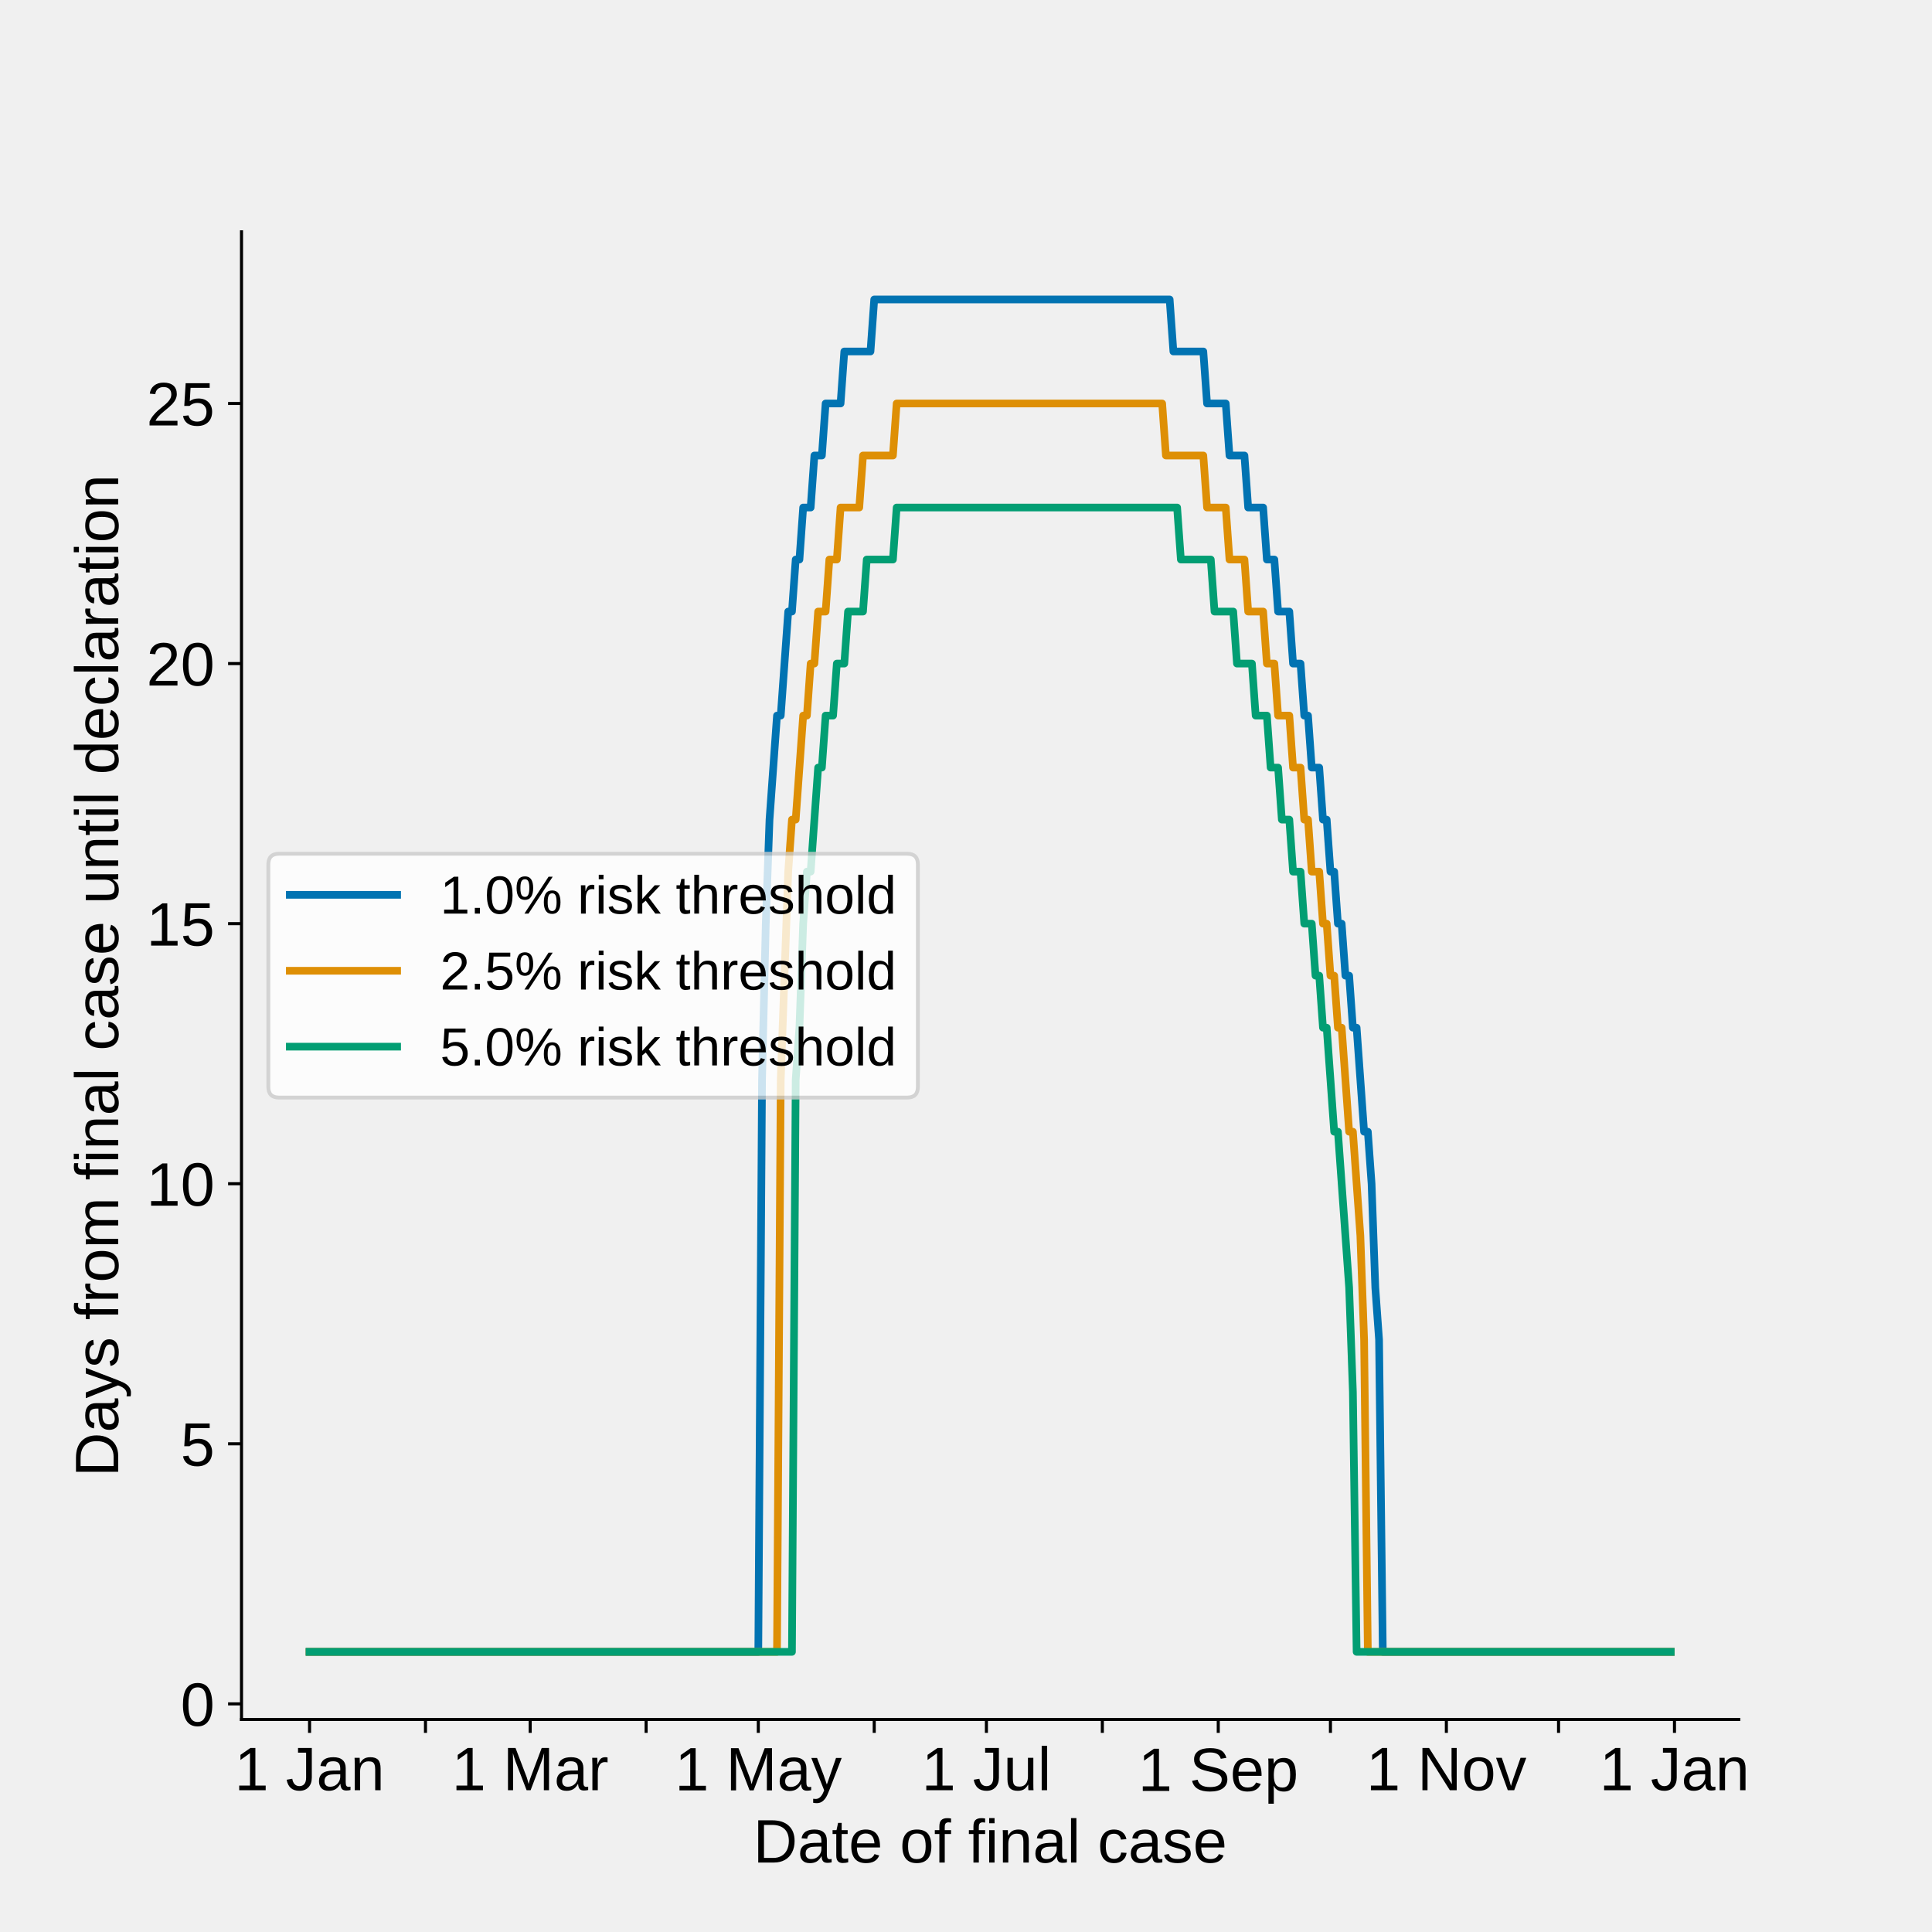
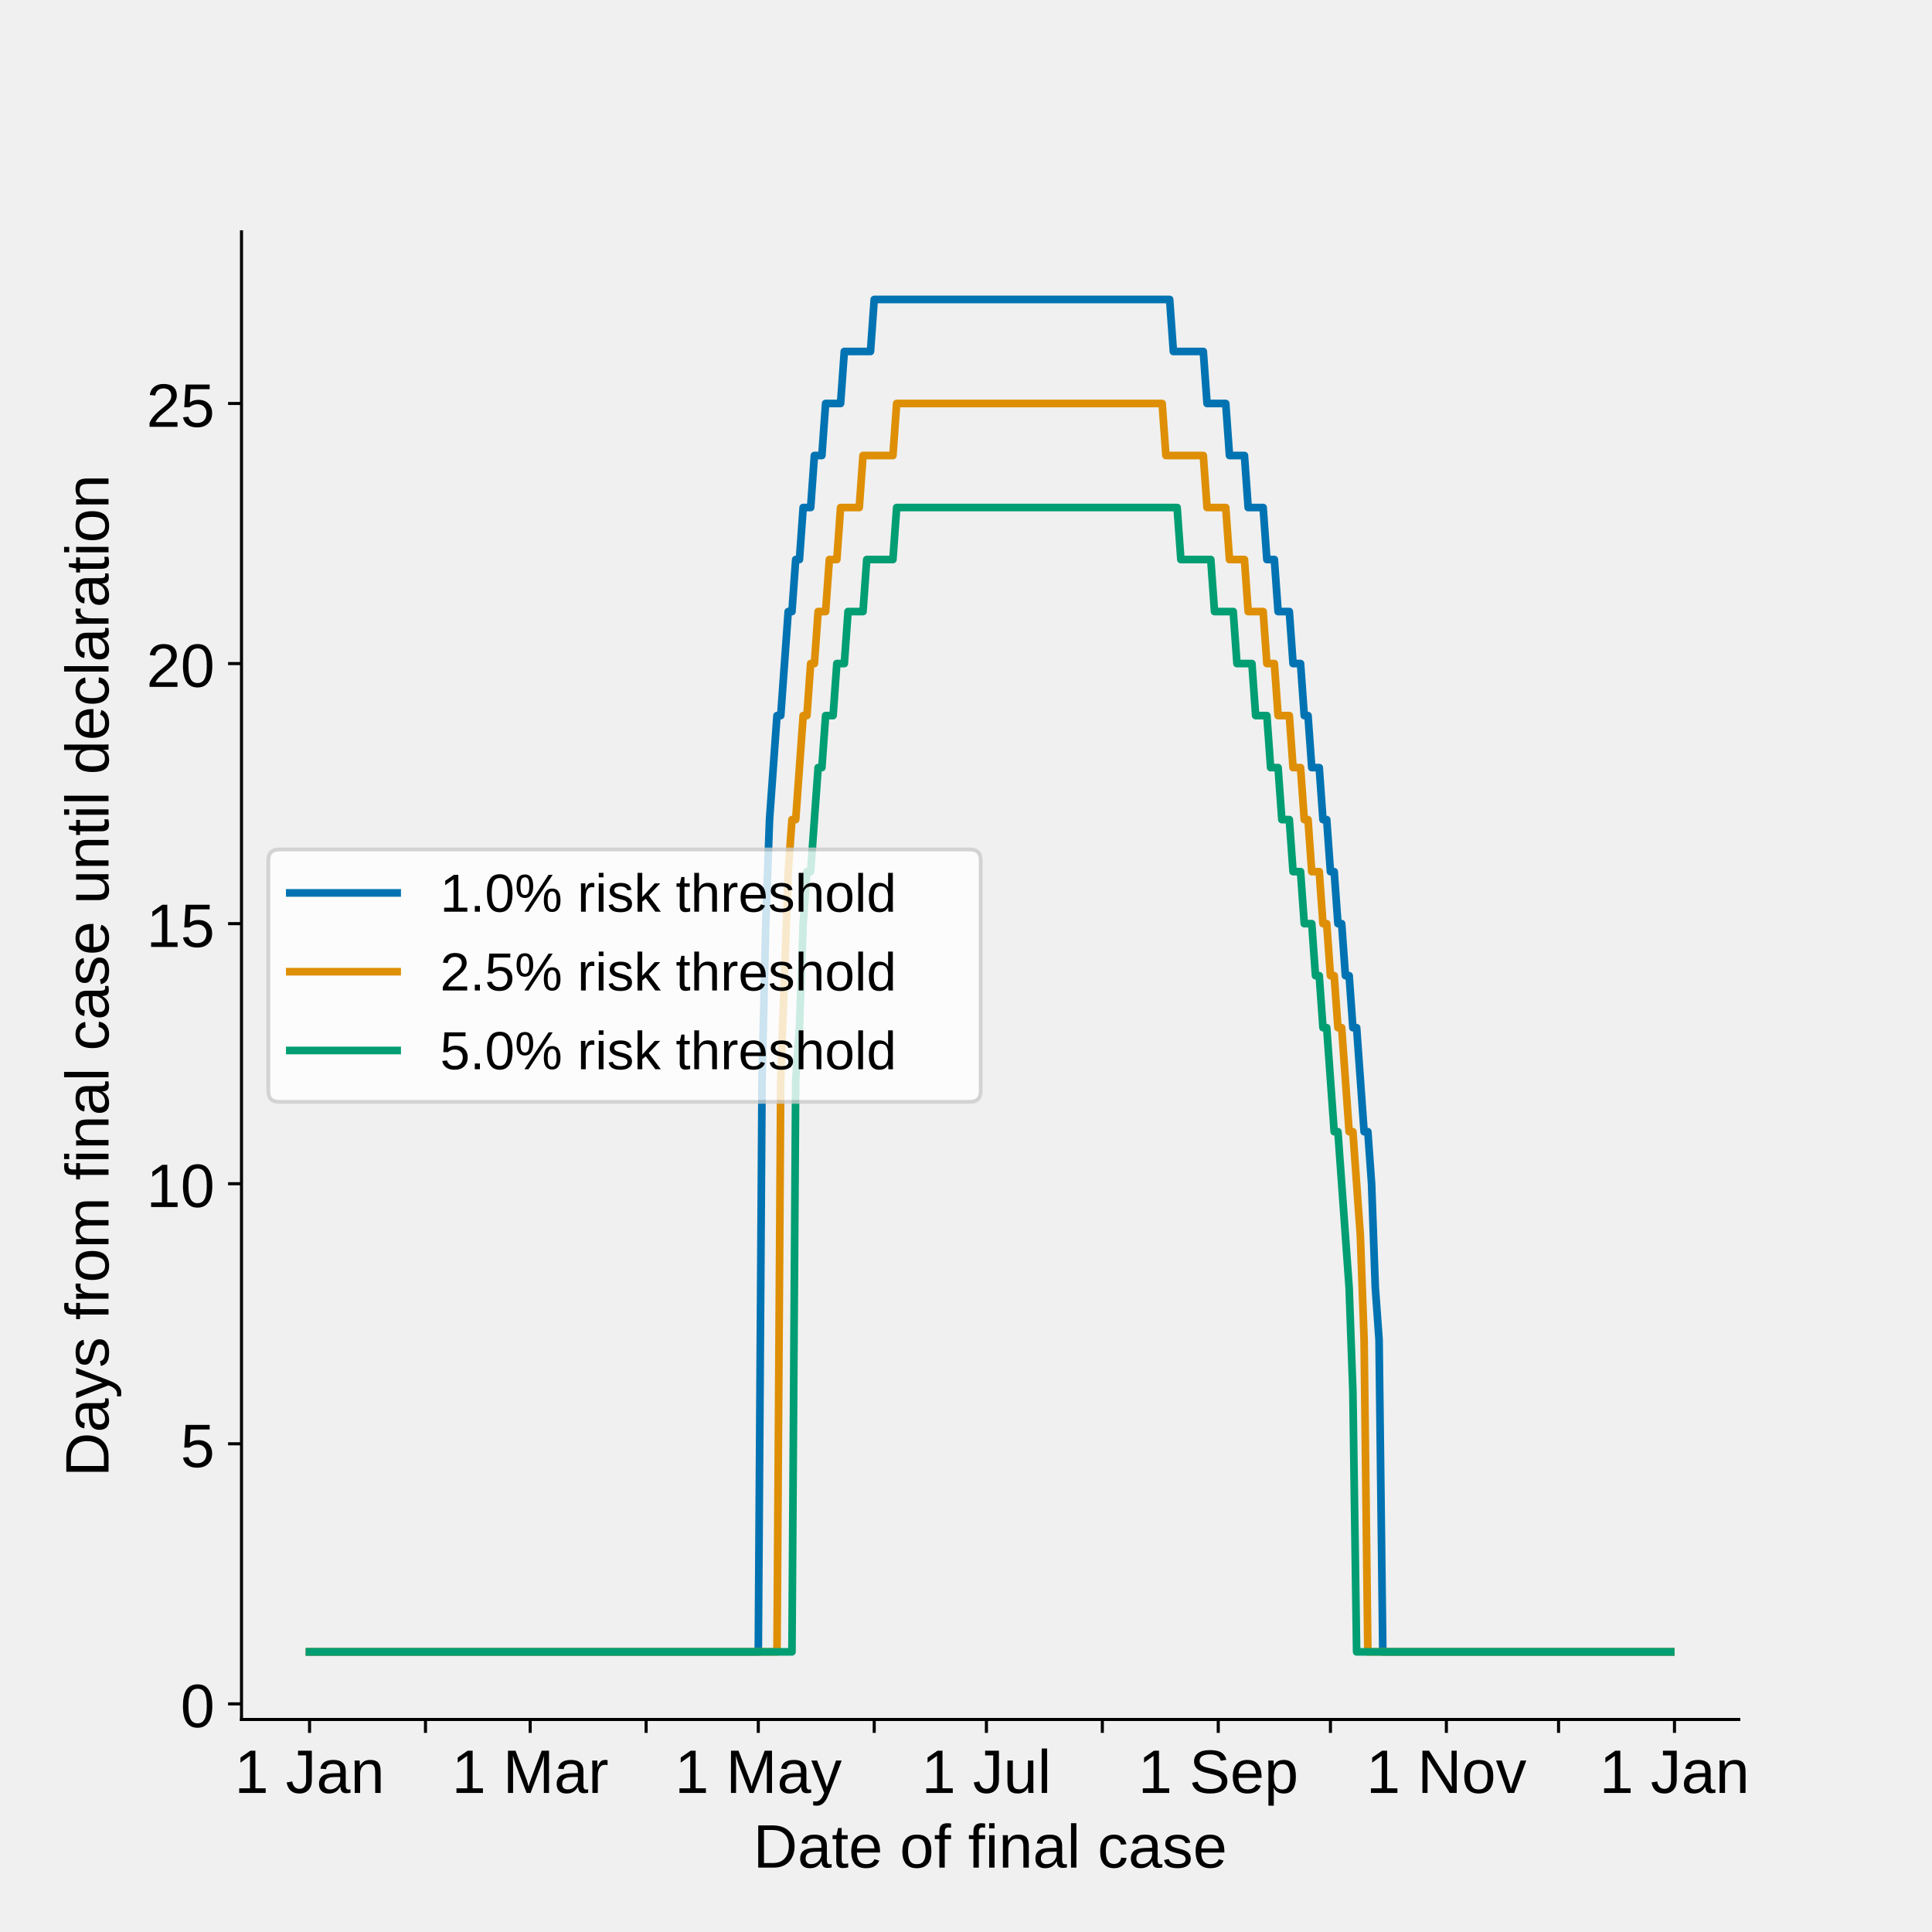
<svg xmlns="http://www.w3.org/2000/svg" xmlns:xlink="http://www.w3.org/1999/xlink" width="504pt" height="504pt" viewBox="0 0 504 504" version="1.1">
  <defs>
    <style type="text/css">*{stroke-linejoin: round; stroke-linecap: butt}</style>
  </defs>
  <g id="figure_1">
    <g id="patch_1">
      <path d="M 0 504  L 504 504  L 504 0  L 0 0  L 0 504  z " style="fill: none" />
    </g>
    <g id="axes_1">
      <g id="patch_2">
        <path d="M 63 448.56  L 453.6 448.56  L 453.6 60.48  L 63 60.48  L 63 448.56  z " style="fill: none" />
      </g>
      <g id="matplotlib.axis_1">
        <g id="xtick_1">
          <g id="line2d_1">
            <defs>
-               <path id="mea8d8bf3bb" d="M 0 0  L 0 3.5  " style="stroke: #000000; stroke-width: 0.8" />
+               <path id="m8e7a17d894" d="M 0 0  L 0 3.5  " style="stroke: #000000; stroke-width: 0.8" />
            </defs>
            <g>
-               <use xlink:href="#mea8d8bf3bb" x="80.755" y="448.56" style="stroke: #000000; stroke-width: 0.8" />
+               <use xlink:href="#m8e7a17d894" x="80.755" y="448.56" style="stroke: #000000; stroke-width: 0.8" />
            </g>
          </g>
          <g id="text_1">
-             <text style="font-size: 16px; font-family: 'Arial', sans-serif; text-anchor: middle" x="80.755" y="467.012" transform="rotate(-0 80.75454 467.0125)">1 Jan</text>
+             <text style="font-size: 16px; font-family: 'Arial', sans-serif; text-anchor: middle" x="80.755" y="467.717" transform="rotate(-0 80.75454 467.7175)">1 Jan</text>
          </g>
        </g>
        <g id="xtick_2">
          <g id="line2d_2">
            <g>
-               <use xlink:href="#mea8d8bf3bb" x="110.996" y="448.56" style="stroke: #000000; stroke-width: 0.8" />
+               <use xlink:href="#m8e7a17d894" x="110.996" y="448.56" style="stroke: #000000; stroke-width: 0.8" />
            </g>
          </g>
        </g>
        <g id="xtick_3">
          <g id="line2d_3">
            <g>
-               <use xlink:href="#mea8d8bf3bb" x="138.31" y="448.56" style="stroke: #000000; stroke-width: 0.8" />
+               <use xlink:href="#m8e7a17d894" x="138.31" y="448.56" style="stroke: #000000; stroke-width: 0.8" />
            </g>
          </g>
          <g id="text_2">
-             <text style="font-size: 16px; font-family: 'Arial', sans-serif; text-anchor: middle" x="138.31" y="467.012" transform="rotate(-0 138.3105 467.0125)">1 Mar</text>
+             <text style="font-size: 16px; font-family: 'Arial', sans-serif; text-anchor: middle" x="138.31" y="467.717" transform="rotate(-0 138.3105 467.7175)">1 Mar</text>
          </g>
        </g>
        <g id="xtick_4">
          <g id="line2d_4">
            <g>
-               <use xlink:href="#mea8d8bf3bb" x="168.552" y="448.56" style="stroke: #000000; stroke-width: 0.8" />
+               <use xlink:href="#m8e7a17d894" x="168.552" y="448.56" style="stroke: #000000; stroke-width: 0.8" />
            </g>
          </g>
        </g>
        <g id="xtick_5">
          <g id="line2d_5">
            <g>
-               <use xlink:href="#mea8d8bf3bb" x="197.817" y="448.56" style="stroke: #000000; stroke-width: 0.8" />
+               <use xlink:href="#m8e7a17d894" x="197.817" y="448.56" style="stroke: #000000; stroke-width: 0.8" />
            </g>
          </g>
          <g id="text_3">
-             <text style="font-size: 16px; font-family: 'Arial', sans-serif; text-anchor: middle" x="197.817" y="467.06" transform="rotate(-0 197.8175 467.06)">1 May</text>
+             <text style="font-size: 16px; font-family: 'Arial', sans-serif; text-anchor: middle" x="197.817" y="467.717" transform="rotate(-0 197.8175 467.7175)">1 May</text>
          </g>
        </g>
        <g id="xtick_6">
          <g id="line2d_6">
            <g>
-               <use xlink:href="#mea8d8bf3bb" x="228.059" y="448.56" style="stroke: #000000; stroke-width: 0.8" />
+               <use xlink:href="#m8e7a17d894" x="228.059" y="448.56" style="stroke: #000000; stroke-width: 0.8" />
            </g>
          </g>
        </g>
        <g id="xtick_7">
          <g id="line2d_7">
            <g>
-               <use xlink:href="#mea8d8bf3bb" x="257.324" y="448.56" style="stroke: #000000; stroke-width: 0.8" />
+               <use xlink:href="#m8e7a17d894" x="257.324" y="448.56" style="stroke: #000000; stroke-width: 0.8" />
            </g>
          </g>
          <g id="text_4">
-             <text style="font-size: 16px; font-family: 'Arial', sans-serif; text-anchor: middle" x="257.324" y="467.012" transform="rotate(-0 257.3245 467.0125)">1 Jul</text>
+             <text style="font-size: 16px; font-family: 'Arial', sans-serif; text-anchor: middle" x="257.324" y="467.717" transform="rotate(-0 257.3245 467.7175)">1 Jul</text>
          </g>
        </g>
        <g id="xtick_8">
          <g id="line2d_8">
            <g>
-               <use xlink:href="#mea8d8bf3bb" x="287.566" y="448.56" style="stroke: #000000; stroke-width: 0.8" />
+               <use xlink:href="#m8e7a17d894" x="287.566" y="448.56" style="stroke: #000000; stroke-width: 0.8" />
            </g>
          </g>
        </g>
        <g id="xtick_9">
          <g id="line2d_9">
            <g>
-               <use xlink:href="#mea8d8bf3bb" x="317.807" y="448.56" style="stroke: #000000; stroke-width: 0.8" />
+               <use xlink:href="#m8e7a17d894" x="317.807" y="448.56" style="stroke: #000000; stroke-width: 0.8" />
            </g>
          </g>
          <g id="text_5">
-             <text style="font-size: 16px; font-family: 'Arial', sans-serif; text-anchor: middle" x="317.807" y="467.207" transform="rotate(-0 317.807 467.2075)">1 Sep</text>
+             <text style="font-size: 16px; font-family: 'Arial', sans-serif; text-anchor: middle" x="317.807" y="467.717" transform="rotate(-0 317.807 467.7175)">1 Sep</text>
          </g>
        </g>
        <g id="xtick_10">
          <g id="line2d_10">
            <g>
-               <use xlink:href="#mea8d8bf3bb" x="347.073" y="448.56" style="stroke: #000000; stroke-width: 0.8" />
+               <use xlink:href="#m8e7a17d894" x="347.073" y="448.56" style="stroke: #000000; stroke-width: 0.8" />
            </g>
          </g>
        </g>
        <g id="xtick_11">
          <g id="line2d_11">
            <g>
-               <use xlink:href="#mea8d8bf3bb" x="377.314" y="448.56" style="stroke: #000000; stroke-width: 0.8" />
+               <use xlink:href="#m8e7a17d894" x="377.314" y="448.56" style="stroke: #000000; stroke-width: 0.8" />
            </g>
          </g>
          <g id="text_6">
-             <text style="font-size: 16px; font-family: 'Arial', sans-serif; text-anchor: middle" x="377.314" y="467.012" transform="rotate(-0 377.314 467.0125)">1 Nov</text>
+             <text style="font-size: 16px; font-family: 'Arial', sans-serif; text-anchor: middle" x="377.314" y="467.717" transform="rotate(-0 377.314 467.7175)">1 Nov</text>
          </g>
        </g>
        <g id="xtick_12">
          <g id="line2d_12">
            <g>
-               <use xlink:href="#mea8d8bf3bb" x="406.58" y="448.56" style="stroke: #000000; stroke-width: 0.8" />
+               <use xlink:href="#m8e7a17d894" x="406.58" y="448.56" style="stroke: #000000; stroke-width: 0.8" />
            </g>
          </g>
        </g>
        <g id="xtick_13">
          <g id="line2d_13">
            <g>
-               <use xlink:href="#mea8d8bf3bb" x="436.821" y="448.56" style="stroke: #000000; stroke-width: 0.8" />
+               <use xlink:href="#m8e7a17d894" x="436.821" y="448.56" style="stroke: #000000; stroke-width: 0.8" />
            </g>
          </g>
          <g id="text_7">
-             <text style="font-size: 16px; font-family: 'Arial', sans-serif; text-anchor: middle" x="436.821" y="467.012" transform="rotate(-0 436.821 467.0125)">1 Jan</text>
+             <text style="font-size: 16px; font-family: 'Arial', sans-serif; text-anchor: middle" x="436.821" y="467.717" transform="rotate(-0 436.821 467.7175)">1 Jan</text>
          </g>
        </g>
        <g id="text_8">
-           <text style="font-size: 16px; font-family: 'Arial', sans-serif; text-anchor: middle" x="258.3" y="485.88" transform="rotate(-0 258.3 485.88)">Date of final case</text>
+           <text style="font-size: 16px; font-family: 'Arial', sans-serif; text-anchor: middle" x="258.3" y="487.202" transform="rotate(-0 258.3 487.2025)">Date of final case</text>
        </g>
      </g>
      <g id="matplotlib.axis_2">
        <g id="ytick_1">
          <g id="line2d_14">
            <defs>
-               <path id="m13652b4859" d="M 0 0  L -3.5 0  " style="stroke: #000000; stroke-width: 0.8" />
+               <path id="md62780c1ce" d="M 0 0  L -3.5 0  " style="stroke: #000000; stroke-width: 0.8" />
            </defs>
            <g>
-               <use xlink:href="#m13652b4859" x="63" y="444.489" style="stroke: #000000; stroke-width: 0.8" />
+               <use xlink:href="#md62780c1ce" x="63" y="444.489" style="stroke: #000000; stroke-width: 0.8" />
            </g>
          </g>
          <g id="text_9">
-             <text style="font-size: 16px; font-family: 'Arial', sans-serif; text-anchor: end" x="56" y="450.215" transform="rotate(-0 56 450.2155)">0</text>
+             <text style="font-size: 16px; font-family: 'Arial', sans-serif; text-anchor: end" x="56" y="450.568" transform="rotate(-0 56 450.568)">0</text>
          </g>
        </g>
        <g id="ytick_2">
          <g id="line2d_15">
            <g>
-               <use xlink:href="#m13652b4859" x="63" y="376.643" style="stroke: #000000; stroke-width: 0.8" />
+               <use xlink:href="#md62780c1ce" x="63" y="376.643" style="stroke: #000000; stroke-width: 0.8" />
            </g>
          </g>
          <g id="text_10">
-             <text style="font-size: 16px; font-family: 'Arial', sans-serif; text-anchor: end" x="56" y="382.369" transform="rotate(-0 56 382.3693)">5</text>
+             <text style="font-size: 16px; font-family: 'Arial', sans-serif; text-anchor: end" x="56" y="382.722" transform="rotate(-0 56 382.7218)">5</text>
          </g>
        </g>
        <g id="ytick_3">
          <g id="line2d_16">
            <g>
-               <use xlink:href="#m13652b4859" x="63" y="308.797" style="stroke: #000000; stroke-width: 0.8" />
+               <use xlink:href="#md62780c1ce" x="63" y="308.797" style="stroke: #000000; stroke-width: 0.8" />
            </g>
          </g>
          <g id="text_11">
-             <text style="font-size: 16px; font-family: 'Arial', sans-serif; text-anchor: end" x="56" y="314.523" transform="rotate(-0 56 314.5232)">10</text>
+             <text style="font-size: 16px; font-family: 'Arial', sans-serif; text-anchor: end" x="56" y="314.876" transform="rotate(-0 56 314.8757)">10</text>
          </g>
        </g>
        <g id="ytick_4">
          <g id="line2d_17">
            <g>
-               <use xlink:href="#m13652b4859" x="63" y="240.951" style="stroke: #000000; stroke-width: 0.8" />
+               <use xlink:href="#md62780c1ce" x="63" y="240.951" style="stroke: #000000; stroke-width: 0.8" />
            </g>
          </g>
          <g id="text_12">
-             <text style="font-size: 16px; font-family: 'Arial', sans-serif; text-anchor: end" x="56" y="246.677" transform="rotate(-0 56 246.677)">15</text>
+             <text style="font-size: 16px; font-family: 'Arial', sans-serif; text-anchor: end" x="56" y="247.03" transform="rotate(-0 56 247.0295)">15</text>
          </g>
        </g>
        <g id="ytick_5">
          <g id="line2d_18">
            <g>
-               <use xlink:href="#m13652b4859" x="63" y="173.105" style="stroke: #000000; stroke-width: 0.8" />
+               <use xlink:href="#md62780c1ce" x="63" y="173.105" style="stroke: #000000; stroke-width: 0.8" />
            </g>
          </g>
          <g id="text_13">
-             <text style="font-size: 16px; font-family: 'Arial', sans-serif; text-anchor: end" x="56" y="178.831" transform="rotate(-0 56 178.8309)">20</text>
+             <text style="font-size: 16px; font-family: 'Arial', sans-serif; text-anchor: end" x="56" y="179.183" transform="rotate(-0 56 179.1834)">20</text>
          </g>
        </g>
        <g id="ytick_6">
          <g id="line2d_19">
            <g>
-               <use xlink:href="#m13652b4859" x="63" y="105.258" style="stroke: #000000; stroke-width: 0.8" />
+               <use xlink:href="#md62780c1ce" x="63" y="105.258" style="stroke: #000000; stroke-width: 0.8" />
            </g>
          </g>
          <g id="text_14">
-             <text style="font-size: 16px; font-family: 'Arial', sans-serif; text-anchor: end" x="56" y="110.985" transform="rotate(-0 56 110.9847)">25</text>
+             <text style="font-size: 16px; font-family: 'Arial', sans-serif; text-anchor: end" x="56" y="111.337" transform="rotate(-0 56 111.3372)">25</text>
          </g>
        </g>
        <g id="text_15">
-           <text style="font-size: 16px; font-family: 'Arial', sans-serif; text-anchor: middle" x="30.837" y="254.52" transform="rotate(-90 30.8375 254.52)">Days from final case until declaration</text>
+           <text style="font-size: 16px; font-family: 'Arial', sans-serif; text-anchor: middle" x="28.312" y="254.52" transform="rotate(-90 28.3125 254.52)">Days from final case until declaration</text>
        </g>
      </g>
      <g id="line2d_20">
-         <path d="M 80.755 430.92  L 197.817 430.92  L 198.793 281.658  L 199.769 240.951  L 200.744 213.812  L 202.695 186.674  L 203.671 186.674  L 205.622 159.535  L 206.597 159.535  L 207.573 145.966  L 208.548 145.966  L 209.524 132.397  L 211.475 132.397  L 212.45 118.828  L 214.401 118.828  L 215.377 105.258  L 219.279 105.258  L 220.255 91.689  L 227.083 91.689  L 228.059 78.12  L 305.125 78.12  L 306.101 91.689  L 313.905 91.689  L 314.88 105.258  L 319.758 105.258  L 320.734 118.828  L 324.636 118.828  L 325.611 132.397  L 329.513 132.397  L 330.489 145.966  L 332.44 145.966  L 333.415 159.535  L 336.342 159.535  L 337.317 173.105  L 339.269 173.105  L 340.244 186.674  L 341.22 186.674  L 342.195 200.243  L 344.146 200.243  L 345.122 213.812  L 346.097 213.812  L 347.073 227.382  L 348.048 227.382  L 349.024 240.951  L 349.999 240.951  L 350.975 254.52  L 351.95 254.52  L 352.926 268.089  L 353.901 268.089  L 355.852 295.228  L 356.828 295.228  L 357.803 308.797  L 358.779 335.935  L 359.755 349.505  L 360.73 430.92  L 435.845 430.92  L 435.845 430.92  " clip-path="url(#p3b78c2c4e9)" style="fill: none; stroke: #0173b2; stroke-width: 2; stroke-linecap: square" />
+         <path d="M 80.755 430.92  L 197.817 430.92  L 198.793 281.658  L 199.769 240.951  L 200.744 213.812  L 202.695 186.674  L 203.671 186.674  L 205.622 159.535  L 206.597 159.535  L 207.573 145.966  L 208.548 145.966  L 209.524 132.397  L 211.475 132.397  L 212.45 118.828  L 214.401 118.828  L 215.377 105.258  L 219.279 105.258  L 220.255 91.689  L 227.083 91.689  L 228.059 78.12  L 305.125 78.12  L 306.101 91.689  L 313.905 91.689  L 314.88 105.258  L 319.758 105.258  L 320.734 118.828  L 324.636 118.828  L 325.611 132.397  L 329.513 132.397  L 330.489 145.966  L 332.44 145.966  L 333.415 159.535  L 336.342 159.535  L 337.317 173.105  L 339.269 173.105  L 340.244 186.674  L 341.22 186.674  L 342.195 200.243  L 344.146 200.243  L 345.122 213.812  L 346.097 213.812  L 347.073 227.382  L 348.048 227.382  L 349.024 240.951  L 349.999 240.951  L 350.975 254.52  L 351.95 254.52  L 352.926 268.089  L 353.901 268.089  L 355.852 295.228  L 356.828 295.228  L 357.803 308.797  L 358.779 335.935  L 359.755 349.505  L 360.73 430.92  L 435.845 430.92  L 435.845 430.92  " clip-path="url(#p1ccb46dae5)" style="fill: none; stroke: #0173b2; stroke-width: 2; stroke-linecap: square" />
      </g>
      <g id="line2d_21">
-         <path d="M 80.755 430.92  L 202.695 430.92  L 203.671 281.658  L 205.622 227.382  L 206.597 213.812  L 207.573 213.812  L 209.524 186.674  L 210.499 186.674  L 211.475 173.105  L 212.45 173.105  L 213.426 159.535  L 215.377 159.535  L 216.352 145.966  L 218.303 145.966  L 219.279 132.397  L 224.157 132.397  L 225.132 118.828  L 232.936 118.828  L 233.912 105.258  L 303.174 105.258  L 304.15 118.828  L 313.905 118.828  L 314.88 132.397  L 319.758 132.397  L 320.734 145.966  L 324.636 145.966  L 325.611 159.535  L 329.513 159.535  L 330.489 173.105  L 332.44 173.105  L 333.415 186.674  L 336.342 186.674  L 337.317 200.243  L 339.269 200.243  L 340.244 213.812  L 341.22 213.812  L 342.195 227.382  L 344.146 227.382  L 345.122 240.951  L 346.097 240.951  L 347.073 254.52  L 348.048 254.52  L 349.024 268.089  L 349.999 268.089  L 351.95 295.228  L 352.926 295.228  L 354.877 322.366  L 355.852 349.505  L 356.828 430.92  L 435.845 430.92  L 435.845 430.92  " clip-path="url(#p3b78c2c4e9)" style="fill: none; stroke: #de8f05; stroke-width: 2; stroke-linecap: square" />
+         <path d="M 80.755 430.92  L 202.695 430.92  L 203.671 281.658  L 205.622 227.382  L 206.597 213.812  L 207.573 213.812  L 209.524 186.674  L 210.499 186.674  L 211.475 173.105  L 212.45 173.105  L 213.426 159.535  L 215.377 159.535  L 216.352 145.966  L 218.303 145.966  L 219.279 132.397  L 224.157 132.397  L 225.132 118.828  L 232.936 118.828  L 233.912 105.258  L 303.174 105.258  L 304.15 118.828  L 313.905 118.828  L 314.88 132.397  L 319.758 132.397  L 320.734 145.966  L 324.636 145.966  L 325.611 159.535  L 329.513 159.535  L 330.489 173.105  L 332.44 173.105  L 333.415 186.674  L 336.342 186.674  L 337.317 200.243  L 339.269 200.243  L 340.244 213.812  L 341.22 213.812  L 342.195 227.382  L 344.146 227.382  L 345.122 240.951  L 346.097 240.951  L 347.073 254.52  L 348.048 254.52  L 349.024 268.089  L 349.999 268.089  L 351.95 295.228  L 352.926 295.228  L 354.877 322.366  L 355.852 349.505  L 356.828 430.92  L 435.845 430.92  L 435.845 430.92  " clip-path="url(#p1ccb46dae5)" style="fill: none; stroke: #de8f05; stroke-width: 2; stroke-linecap: square" />
      </g>
      <g id="line2d_22">
-         <path d="M 80.755 430.92  L 206.597 430.92  L 207.573 281.658  L 208.548 268.089  L 209.524 240.951  L 210.499 227.382  L 211.475 227.382  L 213.426 200.243  L 214.401 200.243  L 215.377 186.674  L 217.328 186.674  L 218.303 173.105  L 220.255 173.105  L 221.23 159.535  L 225.132 159.535  L 226.108 145.966  L 232.936 145.966  L 233.912 132.397  L 307.076 132.397  L 308.052 145.966  L 315.856 145.966  L 316.831 159.535  L 321.709 159.535  L 322.685 173.105  L 326.587 173.105  L 327.562 186.674  L 330.489 186.674  L 331.464 200.243  L 333.415 200.243  L 334.391 213.812  L 336.342 213.812  L 337.317 227.382  L 339.269 227.382  L 340.244 240.951  L 342.195 240.951  L 343.171 254.52  L 344.146 254.52  L 345.122 268.089  L 346.097 268.089  L 348.048 295.228  L 349.024 295.228  L 351.95 335.935  L 352.926 363.074  L 353.901 430.92  L 435.845 430.92  L 435.845 430.92  " clip-path="url(#p3b78c2c4e9)" style="fill: none; stroke: #029e73; stroke-width: 2; stroke-linecap: square" />
+         <path d="M 80.755 430.92  L 206.597 430.92  L 207.573 281.658  L 208.548 268.089  L 209.524 240.951  L 210.499 227.382  L 211.475 227.382  L 213.426 200.243  L 214.401 200.243  L 215.377 186.674  L 217.328 186.674  L 218.303 173.105  L 220.255 173.105  L 221.23 159.535  L 225.132 159.535  L 226.108 145.966  L 232.936 145.966  L 233.912 132.397  L 307.076 132.397  L 308.052 145.966  L 315.856 145.966  L 316.831 159.535  L 321.709 159.535  L 322.685 173.105  L 326.587 173.105  L 327.562 186.674  L 330.489 186.674  L 331.464 200.243  L 333.415 200.243  L 334.391 213.812  L 336.342 213.812  L 337.317 227.382  L 339.269 227.382  L 340.244 240.951  L 342.195 240.951  L 343.171 254.52  L 344.146 254.52  L 345.122 268.089  L 346.097 268.089  L 348.048 295.228  L 349.024 295.228  L 351.95 335.935  L 352.926 363.074  L 353.901 430.92  L 435.845 430.92  L 435.845 430.92  " clip-path="url(#p1ccb46dae5)" style="fill: none; stroke: #029e73; stroke-width: 2; stroke-linecap: square" />
      </g>
      <g id="patch_3">
        <path d="M 63 448.56  L 63 60.48  " style="fill: none; stroke: #000000; stroke-width: 0.8; stroke-linejoin: miter; stroke-linecap: square" />
      </g>
      <g id="patch_4">
        <path d="M 63 448.56  L 453.6 448.56  " style="fill: none; stroke: #000000; stroke-width: 0.8; stroke-linejoin: miter; stroke-linecap: square" />
      </g>
      <g id="legend_1">
        <g id="patch_5">
-           <path d="M 72.8 286.325  L 236.648 286.325  Q 239.448 286.325 239.448 283.525  L 239.448 225.515  Q 239.448 222.715 236.648 222.715  L 72.8 222.715  Q 70 222.715 70 225.515  L 70 283.525  Q 70 286.325 72.8 286.325  z " style="fill: #ffffff; opacity: 0.8; stroke: #cccccc; stroke-linejoin: miter" />
+           <path d="M 72.8 287.444  L 253.035 287.444  Q 255.835 287.444 255.835 284.644  L 255.835 224.396  Q 255.835 221.596 253.035 221.596  L 72.8 221.596  Q 70 221.596 70 224.396  L 70 284.644  Q 70 287.444 72.8 287.444  z " style="fill: #ffffff; opacity: 0.8; stroke: #cccccc; stroke-linejoin: miter" />
        </g>
        <g id="line2d_23">
-           <path d="M 75.6 233.436  L 89.6 233.436  L 103.6 233.436  " style="fill: none; stroke: #0173b2; stroke-width: 2; stroke-linecap: square" />
+           <path d="M 75.6 232.934  L 89.6 232.934  L 103.6 232.934  " style="fill: none; stroke: #0173b2; stroke-width: 2; stroke-linecap: square" />
        </g>
        <g id="text_16">
-           <text style="font-size: 14px; font-family: 'Arial', sans-serif; text-anchor: start" x="114.8" y="238.336" transform="rotate(-0 114.8 238.3358)">1.0% risk threshold</text>
+           <text style="font-size: 14px; font-family: 'Arial', sans-serif; text-anchor: start" x="114.8" y="237.834" transform="rotate(-0 114.8 237.8338)">1.0% risk threshold</text>
        </g>
        <g id="line2d_24">
-           <path d="M 75.6 253.239  L 89.6 253.239  L 103.6 253.239  " style="fill: none; stroke: #de8f05; stroke-width: 2; stroke-linecap: square" />
+           <path d="M 75.6 253.483  L 89.6 253.483  L 103.6 253.483  " style="fill: none; stroke: #de8f05; stroke-width: 2; stroke-linecap: square" />
        </g>
        <g id="text_17">
-           <text style="font-size: 14px; font-family: 'Arial', sans-serif; text-anchor: start" x="114.8" y="258.139" transform="rotate(-0 114.8 258.1392)">2.5% risk threshold</text>
+           <text style="font-size: 14px; font-family: 'Arial', sans-serif; text-anchor: start" x="114.8" y="258.383" transform="rotate(-0 114.8 258.3831)">2.5% risk threshold</text>
        </g>
        <g id="line2d_25">
-           <path d="M 75.6 273.043  L 89.6 273.043  L 103.6 273.043  " style="fill: none; stroke: #029e73; stroke-width: 2; stroke-linecap: square" />
+           <path d="M 75.6 274.033  L 89.6 274.033  L 103.6 274.033  " style="fill: none; stroke: #029e73; stroke-width: 2; stroke-linecap: square" />
        </g>
        <g id="text_18">
-           <text style="font-size: 14px; font-family: 'Arial', sans-serif; text-anchor: start" x="114.8" y="277.943" transform="rotate(-0 114.8 277.9427)">5.0% risk threshold</text>
+           <text style="font-size: 14px; font-family: 'Arial', sans-serif; text-anchor: start" x="114.8" y="278.933" transform="rotate(-0 114.8 278.9325)">5.0% risk threshold</text>
        </g>
      </g>
    </g>
  </g>
  <defs>
-     <clipPath id="p3b78c2c4e9">
+     <clipPath id="p1ccb46dae5">
      <rect x="63" y="60.48" width="390.6" height="388.08" />
    </clipPath>
  </defs>
</svg>
